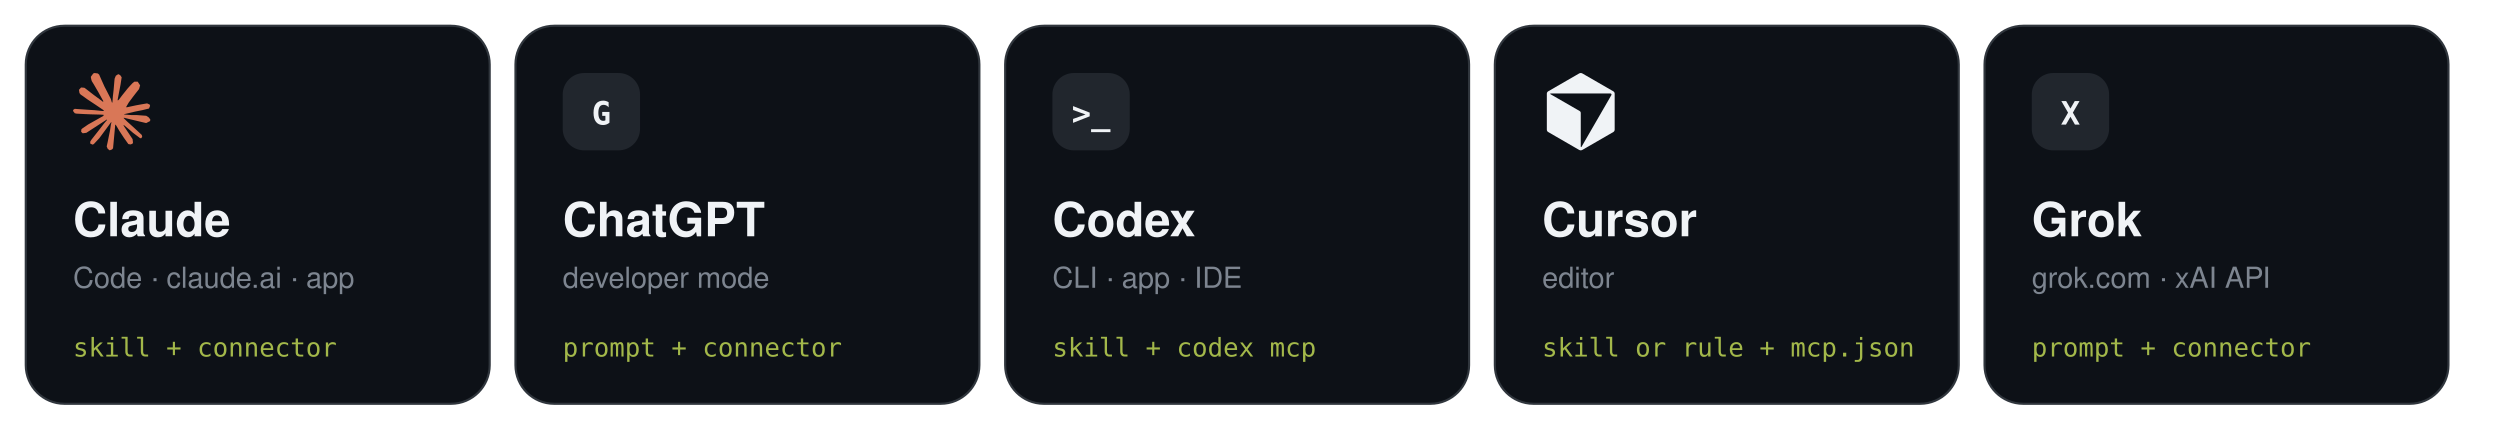
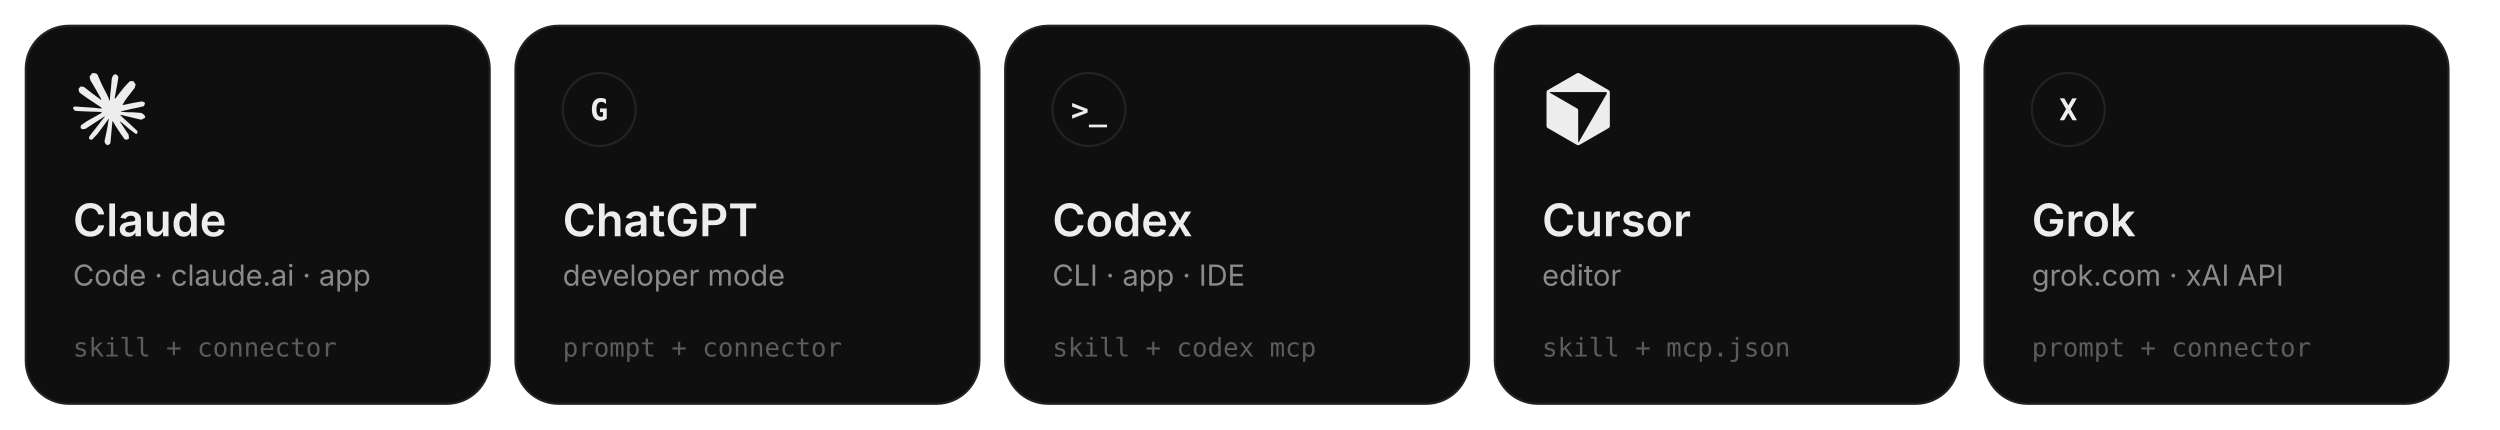
<svg xmlns="http://www.w3.org/2000/svg" width="1164" height="200" viewBox="0 0 1164 200" role="img" aria-label="Works with Claude, ChatGPT, Codex, Cursor and Grok">
-   <rect x="12" y="12" width="216" height="176" rx="18" fill="#0d1117" stroke="#30363d" />
-   <g transform="translate(34,34) scale(1.5)">
-     <path d="m4.714 15.956 4.717-2.647.079-.231-.079-.128h-.231l-.789-.049-2.696-.073-2.337-.097-2.265-.121-.571-.121-.534-.704.055-.352.48-.322.686.061 1.518.103 2.277.158 1.651.097 2.447.255h.389l.055-.158-.134-.097-.103-.097L6.973 9.836l-2.55-1.688-1.336-.971-.723-.492-.364-.461-.158-1.008.656-.723.88.061.225.061.892.686 1.906 1.475 2.489 1.834.364.303.146-.103.018-.073-.164-.273-1.354-2.447-1.445-2.489-.643-1.032-.17-.619c-.061-.255-.103-.467-.103-.729L6.287.134 6.7 0l.996.134.419.364.619 1.415 1.002 2.228 1.554 3.03.455.898.243.832.091.255h.158v-.146l.128-1.706.237-2.095.231-2.696.079-.759.376-.911.747-.492.583.279.48.686-.067.443-.285 1.852-.559 2.902-.364 1.943h.212l.243-.243.984-1.305 1.651-2.064.729-.82.85-.905.546-.431h1.032l.759 1.129-.34 1.166-1.062 1.348-.88 1.141-1.263 1.7-.789 1.36.073.109.188-.018 2.853-.607 1.542-.279 1.84-.316.832.389.091.395-.328.807-1.967.486-2.307.461-3.436.814-.043.03.049.061 1.548.146.662.036h1.621l3.018.225.789.522.474.638-.079.486-1.214.619-1.639-.389-3.825-.911-1.311-.328h-.182v.109l1.093 1.069 2.003 1.809 2.507 2.331.128.577-.322.455-.34-.049-2.204-1.657-.85-.747-1.925-1.621h-.128v.17l.443.65 2.344 3.521.121 1.081-.17.352-.607.212-.668-.121-1.372-1.925L14.38 17.959l-1.141-1.943-.14.079-.674 7.255-.316.37-.729.279-.607-.461-.322-.747.322-1.475.389-1.925.316-1.53.285-1.9.17-.631-.012-.043-.14.018-1.433 1.967-2.18 2.945-1.724 1.846-.413.164-.716-.37.067-.662.401-.589 2.386-3.036 1.439-1.882.929-1.087-.006-.158h-.055l-6.338 4.116-1.129.146-.486-.455.061-.747.231-.243 1.906-1.311Z" fill="#D97757" />
+   <rect x="12" y="12" width="216" height="176" rx="20" fill="#0f0f0f" stroke="#232323" />
+   <g transform="translate(34,34) scale(1.4)">
+     <path d="m4.714 15.956 4.717-2.647.079-.231-.079-.128h-.231l-.789-.049-2.696-.073-2.337-.097-2.265-.121-.571-.121-.534-.704.055-.352.48-.322.686.061 1.518.103 2.277.158 1.651.097 2.447.255h.389l.055-.158-.134-.097-.103-.097L6.973 9.836l-2.55-1.688-1.336-.971-.723-.492-.364-.461-.158-1.008.656-.723.88.061.225.061.892.686 1.906 1.475 2.489 1.834.364.303.146-.103.018-.073-.164-.273-1.354-2.447-1.445-2.489-.643-1.032-.17-.619c-.061-.255-.103-.467-.103-.729L6.287.134 6.7 0l.996.134.419.364.619 1.415 1.002 2.228 1.554 3.03.455.898.243.832.091.255h.158v-.146l.128-1.706.237-2.095.231-2.696.079-.759.376-.911.747-.492.583.279.48.686-.067.443-.285 1.852-.559 2.902-.364 1.943h.212l.243-.243.984-1.305 1.651-2.064.729-.82.85-.905.546-.431h1.032l.759 1.129-.34 1.166-1.062 1.348-.88 1.141-1.263 1.7-.789 1.36.073.109.188-.018 2.853-.607 1.542-.279 1.84-.316.832.389.091.395-.328.807-1.967.486-2.307.461-3.436.814-.043.03.049.061 1.548.146.662.036h1.621l3.018.225.789.522.474.638-.079.486-1.214.619-1.639-.389-3.825-.911-1.311-.328h-.182v.109l1.093 1.069 2.003 1.809 2.507 2.331.128.577-.322.455-.34-.049-2.204-1.657-.85-.747-1.925-1.621h-.128v.17l.443.65 2.344 3.521.121 1.081-.17.352-.607.212-.668-.121-1.372-1.925L14.38 17.959l-1.141-1.943-.14.079-.674 7.255-.316.37-.729.279-.607-.461-.322-.747.322-1.475.389-1.925.316-1.53.285-1.9.17-.631-.012-.043-.14.018-1.433 1.967-2.18 2.945-1.724 1.846-.413.164-.716-.37.067-.662.401-.589 2.386-3.036 1.439-1.882.929-1.087-.006-.158h-.055l-6.338 4.116-1.129.146-.486-.455.061-.747.231-.243 1.906-1.311Z" fill="#ededed" />
  </g>
-   <text x="34" y="110" fill="#f0f3f6" font-family="-apple-system,BlinkMacSystemFont,'Segoe UI',Helvetica,Arial,sans-serif" font-size="22" font-weight="700">Claude</text>
-   <text x="34" y="134" fill="#7d8590" font-family="-apple-system,BlinkMacSystemFont,'Segoe UI',Helvetica,Arial,sans-serif" font-size="13.5">Code · claude.ai · app</text>
-   <text x="34" y="166" fill="#a3b84a" font-family="ui-monospace,SFMono-Regular,Menlo,monospace" font-size="12">skill + connector</text>
-   <rect x="240" y="12" width="216" height="176" rx="18" fill="#0d1117" stroke="#30363d" />
-   <rect x="262" y="34" width="36" height="36" rx="10" fill="#21262d" />
-   <text x="280" y="58" fill="#f0f3f6" font-family="ui-monospace,SFMono-Regular,Menlo,monospace" font-size="15" font-weight="700" text-anchor="middle">G</text>
-   <text x="262" y="110" fill="#f0f3f6" font-family="-apple-system,BlinkMacSystemFont,'Segoe UI',Helvetica,Arial,sans-serif" font-size="22" font-weight="700">ChatGPT</text>
-   <text x="262" y="134" fill="#7d8590" font-family="-apple-system,BlinkMacSystemFont,'Segoe UI',Helvetica,Arial,sans-serif" font-size="13.5">developer mode</text>
-   <text x="262" y="166" fill="#a3b84a" font-family="ui-monospace,SFMono-Regular,Menlo,monospace" font-size="12">prompt + connector</text>
-   <rect x="468" y="12" width="216" height="176" rx="18" fill="#0d1117" stroke="#30363d" />
-   <rect x="490" y="34" width="36" height="36" rx="10" fill="#21262d" />
-   <text x="508" y="58" fill="#f0f3f6" font-family="ui-monospace,SFMono-Regular,Menlo,monospace" font-size="15" font-weight="700" text-anchor="middle">&gt;_</text>
-   <text x="490" y="110" fill="#f0f3f6" font-family="-apple-system,BlinkMacSystemFont,'Segoe UI',Helvetica,Arial,sans-serif" font-size="22" font-weight="700">Codex</text>
-   <text x="490" y="134" fill="#7d8590" font-family="-apple-system,BlinkMacSystemFont,'Segoe UI',Helvetica,Arial,sans-serif" font-size="13.5">CLI · app · IDE</text>
-   <text x="490" y="166" fill="#a3b84a" font-family="ui-monospace,SFMono-Regular,Menlo,monospace" font-size="12">skill + codex mcp</text>
-   <rect x="696" y="12" width="216" height="176" rx="18" fill="#0d1117" stroke="#30363d" />
-   <g transform="translate(718,34) scale(1.5)">
-     <path d="M11.503.131 1.891 5.678a.84.84 0 0 0-.42.726v11.188c0 .3.162.575.42.724l9.609 5.55a1 1 0 0 0 .998 0l9.61-5.55a.84.84 0 0 0 .42-.724V6.404a.84.84 0 0 0-.42-.726L12.497.131a1.01 1.01 0 0 0-.996 0M2.657 6.338h18.55c.263 0 .43.287.297.515L12.23 22.918c-.062.107-.229.064-.229-.06V12.335a.59.59 0 0 0-.295-.51l-9.11-5.257c-.109-.063-.064-.23.061-.23" fill="#f0f3f6" />
+   <text x="34" y="110" fill="#ededed" font-family="-apple-system,BlinkMacSystemFont,'SF Pro Display','Helvetica Neue',Inter,system-ui,sans-serif" font-size="21" font-weight="600">Claude</text>
+   <text x="34" y="133" fill="#8a8a8a" font-family="-apple-system,BlinkMacSystemFont,'SF Pro Display','Helvetica Neue',Inter,system-ui,sans-serif" font-size="13.5">Code · claude.ai · app</text>
+   <text x="34" y="166" fill="#5c5c5c" font-family="'JetBrains Mono',ui-monospace,SFMono-Regular,Menlo,monospace" font-size="12">skill + connector</text>
+   <rect x="240" y="12" width="216" height="176" rx="20" fill="#0f0f0f" stroke="#232323" />
+   <rect x="262" y="34" width="34" height="34" rx="17" fill="none" stroke="#232323" />
+   <text x="279" y="56" fill="#ededed" font-family="'JetBrains Mono',ui-monospace,SFMono-Regular,Menlo,monospace" font-size="14" font-weight="600" text-anchor="middle">G</text>
+   <text x="262" y="110" fill="#ededed" font-family="-apple-system,BlinkMacSystemFont,'SF Pro Display','Helvetica Neue',Inter,system-ui,sans-serif" font-size="21" font-weight="600">ChatGPT</text>
+   <text x="262" y="133" fill="#8a8a8a" font-family="-apple-system,BlinkMacSystemFont,'SF Pro Display','Helvetica Neue',Inter,system-ui,sans-serif" font-size="13.5">developer mode</text>
+   <text x="262" y="166" fill="#5c5c5c" font-family="'JetBrains Mono',ui-monospace,SFMono-Regular,Menlo,monospace" font-size="12">prompt + connector</text>
+   <rect x="468" y="12" width="216" height="176" rx="20" fill="#0f0f0f" stroke="#232323" />
+   <rect x="490" y="34" width="34" height="34" rx="17" fill="none" stroke="#232323" />
+   <text x="507" y="56" fill="#ededed" font-family="'JetBrains Mono',ui-monospace,SFMono-Regular,Menlo,monospace" font-size="14" font-weight="600" text-anchor="middle">&gt;_</text>
+   <text x="490" y="110" fill="#ededed" font-family="-apple-system,BlinkMacSystemFont,'SF Pro Display','Helvetica Neue',Inter,system-ui,sans-serif" font-size="21" font-weight="600">Codex</text>
+   <text x="490" y="133" fill="#8a8a8a" font-family="-apple-system,BlinkMacSystemFont,'SF Pro Display','Helvetica Neue',Inter,system-ui,sans-serif" font-size="13.5">CLI · app · IDE</text>
+   <text x="490" y="166" fill="#5c5c5c" font-family="'JetBrains Mono',ui-monospace,SFMono-Regular,Menlo,monospace" font-size="12">skill + codex mcp</text>
+   <rect x="696" y="12" width="216" height="176" rx="20" fill="#0f0f0f" stroke="#232323" />
+   <g transform="translate(718,34) scale(1.4)">
+     <path d="M11.503.131 1.891 5.678a.84.84 0 0 0-.42.726v11.188c0 .3.162.575.42.724l9.609 5.55a1 1 0 0 0 .998 0l9.61-5.55a.84.84 0 0 0 .42-.724V6.404a.84.84 0 0 0-.42-.726L12.497.131a1.01 1.01 0 0 0-.996 0M2.657 6.338h18.55c.263 0 .43.287.297.515L12.23 22.918c-.062.107-.229.064-.229-.06V12.335a.59.59 0 0 0-.295-.51l-9.11-5.257c-.109-.063-.064-.23.061-.23" fill="#ededed" />
  </g>
-   <text x="718" y="110" fill="#f0f3f6" font-family="-apple-system,BlinkMacSystemFont,'Segoe UI',Helvetica,Arial,sans-serif" font-size="22" font-weight="700">Cursor</text>
-   <text x="718" y="134" fill="#7d8590" font-family="-apple-system,BlinkMacSystemFont,'Segoe UI',Helvetica,Arial,sans-serif" font-size="13.5">editor</text>
-   <text x="718" y="166" fill="#a3b84a" font-family="ui-monospace,SFMono-Regular,Menlo,monospace" font-size="12">skill or rule + mcp.json</text>
-   <rect x="924" y="12" width="216" height="176" rx="18" fill="#0d1117" stroke="#30363d" />
-   <rect x="946" y="34" width="36" height="36" rx="10" fill="#21262d" />
-   <text x="964" y="58" fill="#f0f3f6" font-family="ui-monospace,SFMono-Regular,Menlo,monospace" font-size="15" font-weight="700" text-anchor="middle">X</text>
-   <text x="946" y="110" fill="#f0f3f6" font-family="-apple-system,BlinkMacSystemFont,'Segoe UI',Helvetica,Arial,sans-serif" font-size="22" font-weight="700">Grok</text>
-   <text x="946" y="134" fill="#7d8590" font-family="-apple-system,BlinkMacSystemFont,'Segoe UI',Helvetica,Arial,sans-serif" font-size="13.5">grok.com · xAI API</text>
-   <text x="946" y="166" fill="#a3b84a" font-family="ui-monospace,SFMono-Regular,Menlo,monospace" font-size="12">prompt + connector</text>
+   <text x="718" y="110" fill="#ededed" font-family="-apple-system,BlinkMacSystemFont,'SF Pro Display','Helvetica Neue',Inter,system-ui,sans-serif" font-size="21" font-weight="600">Cursor</text>
+   <text x="718" y="133" fill="#8a8a8a" font-family="-apple-system,BlinkMacSystemFont,'SF Pro Display','Helvetica Neue',Inter,system-ui,sans-serif" font-size="13.5">editor</text>
+   <text x="718" y="166" fill="#5c5c5c" font-family="'JetBrains Mono',ui-monospace,SFMono-Regular,Menlo,monospace" font-size="12">skill + mcp.json</text>
+   <rect x="924" y="12" width="216" height="176" rx="20" fill="#0f0f0f" stroke="#232323" />
+   <rect x="946" y="34" width="34" height="34" rx="17" fill="none" stroke="#232323" />
+   <text x="963" y="56" fill="#ededed" font-family="'JetBrains Mono',ui-monospace,SFMono-Regular,Menlo,monospace" font-size="14" font-weight="600" text-anchor="middle">X</text>
+   <text x="946" y="110" fill="#ededed" font-family="-apple-system,BlinkMacSystemFont,'SF Pro Display','Helvetica Neue',Inter,system-ui,sans-serif" font-size="21" font-weight="600">Grok</text>
+   <text x="946" y="133" fill="#8a8a8a" font-family="-apple-system,BlinkMacSystemFont,'SF Pro Display','Helvetica Neue',Inter,system-ui,sans-serif" font-size="13.5">grok.com · xAI API</text>
+   <text x="946" y="166" fill="#5c5c5c" font-family="'JetBrains Mono',ui-monospace,SFMono-Regular,Menlo,monospace" font-size="12">prompt + connector</text>
</svg>
